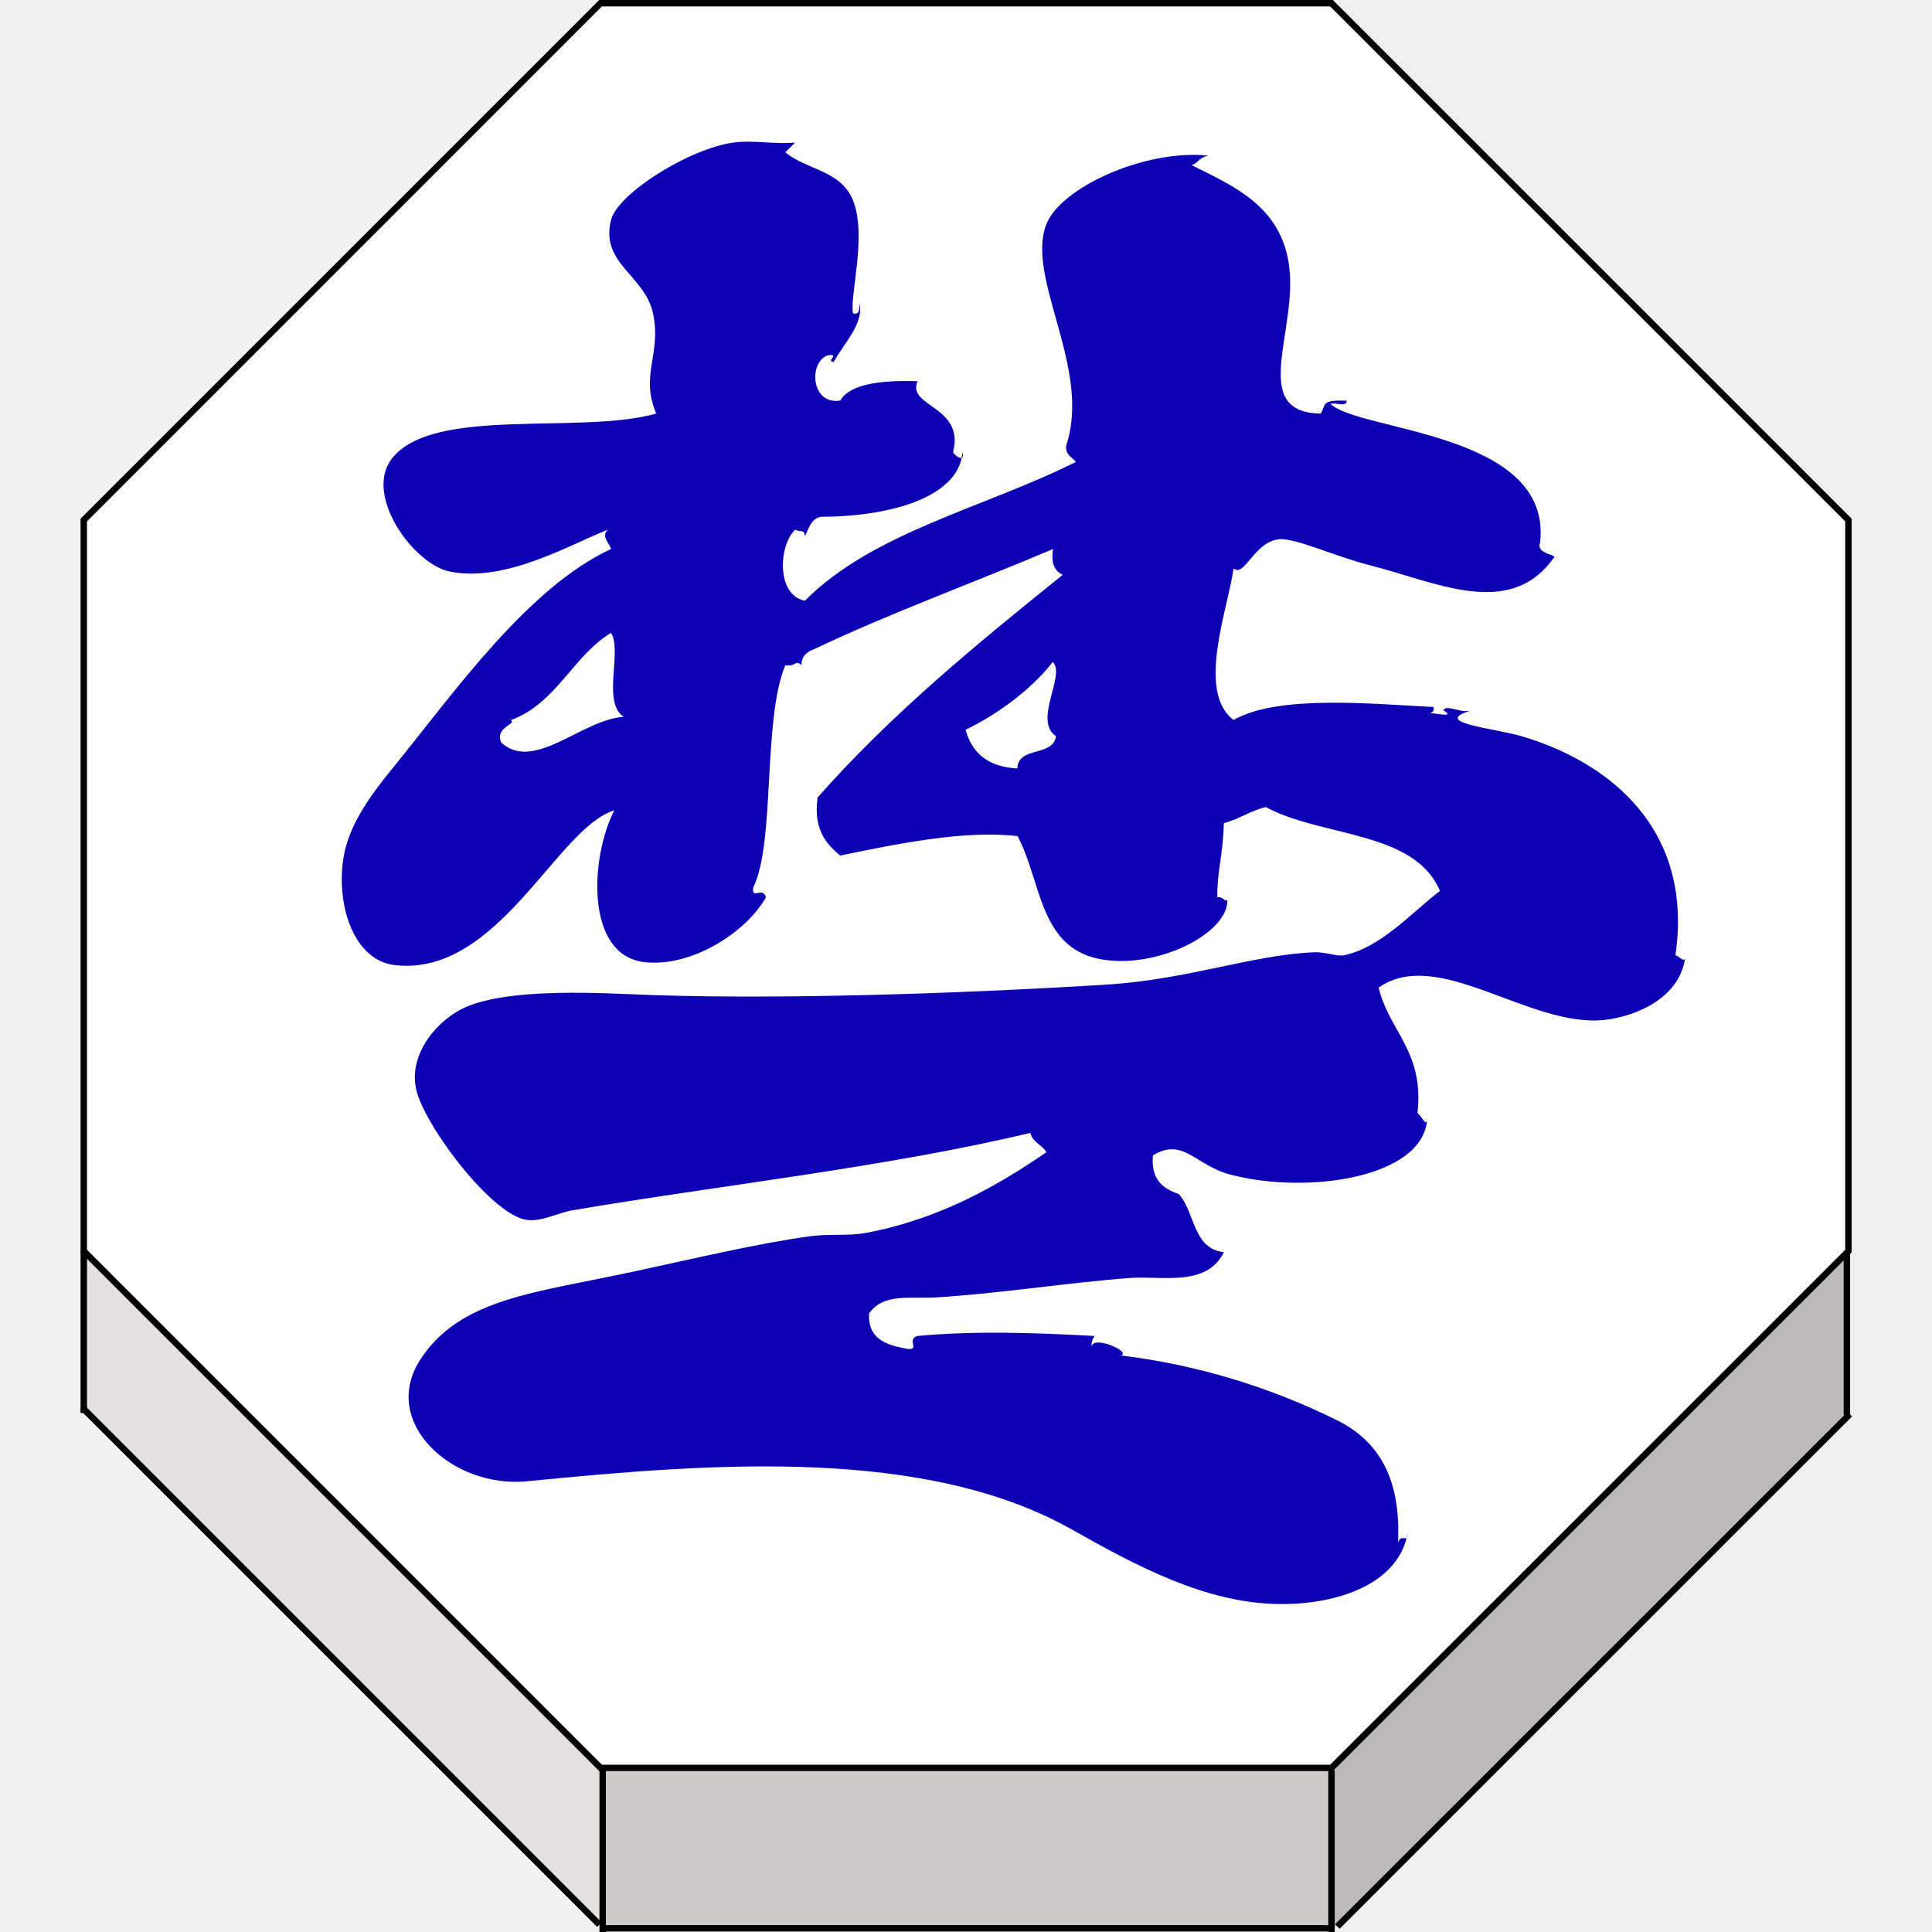
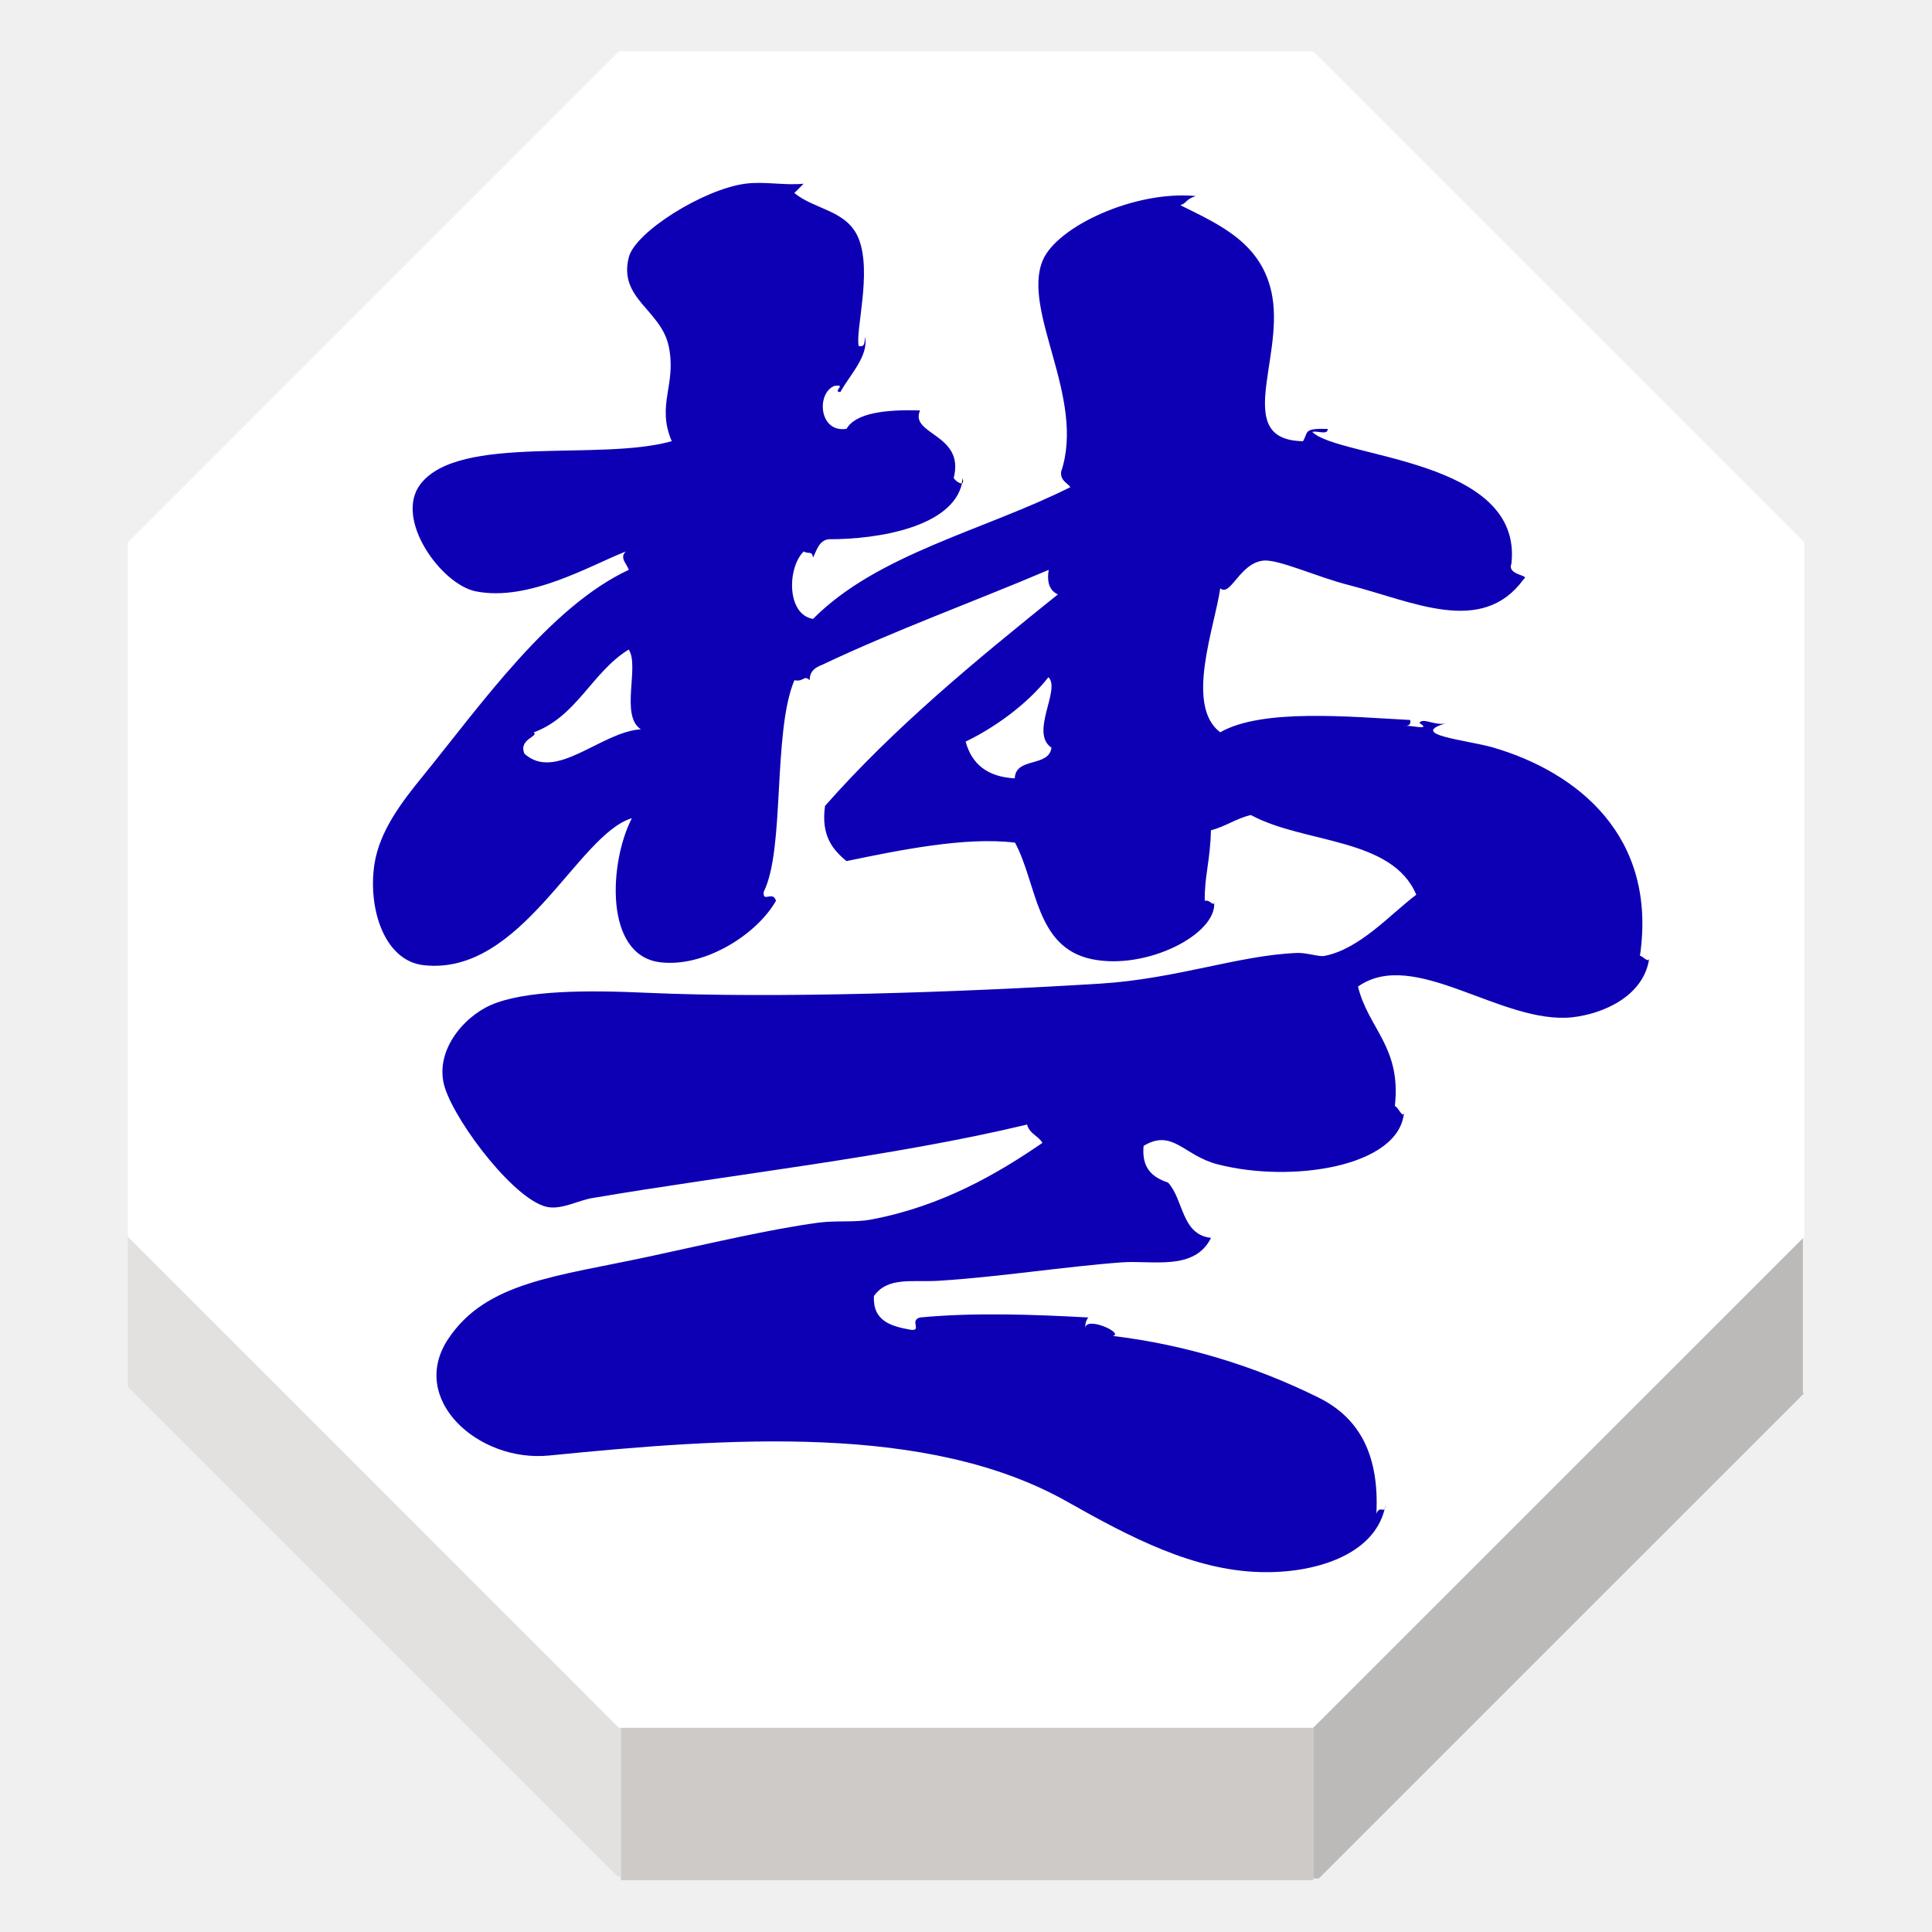
<svg xmlns="http://www.w3.org/2000/svg" width="92" height="92" id="svg2" version="1.1">
  <defs id="defs10">
    <filter height="1.5" width="1.5" y="0" x="0" id="f1" color-interpolation-filters="sRGB">
      <feOffset id="feOffset3039" dy="0" dx="1" in="SourceAlpha" result="offOut" />
      <feGaussianBlur id="feGaussianBlur3041" stdDeviation="1" in="offOut" result="blurOut" />
    </filter>
    <linearGradient y2="1" x2="0" y1="0" x1="0" id="grad1">
      <stop id="stop3034" style="stop-color:rgb(255,255,255);stop-opacity:0.6" offset="20%" />
      <stop id="stop3036" style="stop-color:rgb(220,0,0);stop-opacity:0.5" offset="50%" />
    </linearGradient>
    <linearGradient y2="1" x2="0" y1="0" x1="0" id="grad0">
      <stop id="stop3029" style="stop-color:rgb(0,0,0);stop-opacity:0.3" offset="20%" />
      <stop id="stop3031" style="stop-color:rgb(0,0,0);stop-opacity:0.6" offset="100%" />
    </linearGradient>
    <filter style="color-interpolation-filters:sRGB;" id="filter18479">
      <feFlood flood-opacity="1" flood-color="rgb(91,93,90)" result="flood" id="feFlood18469" />
      <feComposite in="flood" in2="SourceGraphic" operator="in" result="composite1" id="feComposite18471" />
      <feGaussianBlur in="composite1" stdDeviation="0" result="blur" id="feGaussianBlur18473" />
      <feOffset dx="0" dy="4" result="offset" id="feOffset18475" />
      <feComposite in="SourceGraphic" in2="offset" operator="over" result="composite2" id="feComposite18477" />
    </filter>
    <filter style="color-interpolation-filters:sRGB" id="filter18479-1">
      <feFlood flood-opacity="1" flood-color="rgb(91,93,90)" result="flood" id="feFlood18469-6" />
      <feComposite in="flood" in2="SourceGraphic" operator="in" result="composite1" id="feComposite18471-2" />
      <feGaussianBlur in="composite1" stdDeviation="0" result="blur" id="feGaussianBlur18473-4" />
      <feOffset dx="0" dy="4" result="offset" id="feOffset18475-8" />
      <feComposite in="SourceGraphic" in2="offset" operator="over" result="composite2" id="feComposite18477-8" />
    </filter>
  </defs>
  <g id="layer1" style="display:inline">
-     <g transform="matrix(1.22303,0,0,1.22303,-350.2631,-702.418)" id="g3280">
-       <g id="XMLID_21_">
-         <g id="g3250">
-           <polygon style="fill:#ffffff" points="309.773,574.451 338.232,574.451 358.359,594.574 358.359,623.037 358.295,623.102 338.232,643.16 309.855,643.16 309.773,643.16 289.651,623.037 289.651,594.574 " id="polygon3242" />
-           <polygon style="fill:#bcbab8" points="358.342,629.457 338.461,649.334 338.232,649.334 338.232,643.246 338.232,643.16 358.295,623.102 358.299,623.105 358.299,629.414 " id="polygon3244" />
-           <polygon style="fill:#cecac8" points="338.232,643.16 338.232,643.246 338.232,649.334 338.232,649.406 338.176,649.406 309.867,649.406 309.855,649.406 309.855,649.262 309.855,643.246 309.855,643.16 " id="polygon3246" />
-           <polygon style="fill:#e2e1e0" points="309.855,649.262 309.727,649.262 289.651,629.186 289.651,623.037 309.773,643.16 309.855,643.16 309.855,643.246 " id="polygon3248" />
+     <g transform="matrix(1.161879,0,0,1.161879,-330.45,-664.9972)" id="g3280" style="stroke:none">
+       <g id="XMLID_21_" style="stroke:none">
+         <g id="g3250" style="stroke:none">
+           <polygon style="fill:#ffffff;stroke:none" points="358.359,623.037 358.295,623.102 338.232,643.16 309.855,643.16 309.773,643.16 289.651,623.037 289.651,594.574 309.773,574.451 338.232,574.451 358.359,594.574 " id="polygon3242" />
+           <polygon style="fill:#bcbab8;stroke:none" points="338.232,643.246 338.232,643.16 358.295,623.102 358.299,623.105 358.299,629.414 358.342,629.457 338.461,649.334 338.232,649.334 " id="polygon3244" />
+           <polygon style="fill:#cecac8;stroke:none" points="338.232,649.406 338.176,649.406 309.867,649.406 309.855,649.406 309.855,649.262 309.855,643.246 309.855,643.16 338.232,643.16 338.232,643.246 338.232,649.334 " id="polygon3246" />
+           <polygon style="fill:#e2e1e0;stroke:none" points="289.651,623.037 309.773,643.16 309.855,643.16 309.855,643.246 309.855,649.262 309.727,649.262 289.651,629.186 " id="polygon3248" />
        </g>
-         <g id="g3268">
-           <polygon style="fill:none;stroke:#000000;stroke-width:0.25" points="358.295,623.102 338.232,643.16 309.855,643.16 309.773,643.16 289.651,623.037 289.651,594.574 309.773,574.451 338.232,574.451 358.359,594.574 358.359,623.037 " id="polygon3252" />
-           <polyline style="fill:none;stroke:#000000;stroke-width:0.25" points="289.651,623.037 289.651,629.186 289.651,629.342    " id="polyline3254" />
-           <polyline style="fill:none;stroke:#000000;stroke-width:0.25" points="309.855,643.246 309.855,649.262 309.855,649.406      309.855,649.549    " id="polyline3256" />
-           <polyline style="fill:none;stroke:#000000;stroke-width:0.25" points="338.232,643.246 338.232,649.334 338.232,649.406      338.232,649.549    " id="polyline3258" />
-           <line style="fill:none;stroke:#000000;stroke-width:0.25;stroke-miterlimit:4;stroke-dasharray:none" x1="358.299" y1="623.105" x2="358.299" y2="629.414" id="line3260" />
-           <polyline style="fill:none;stroke:#000000;stroke-width:0.25;stroke-miterlimit:4;stroke-dasharray:none" points="289.589,629.125 289.651,629.186 309.727,649.262    " id="polyline3262" />
-           <polyline style="fill:none;stroke:#000000;stroke-width:0.25;stroke-miterlimit:4;stroke-dasharray:none" points="338.461,649.334 358.342,629.457 358.41,629.385    " id="polyline3264" />
-           <line style="fill:none;stroke:#000000;stroke-width:0.25;stroke-miterlimit:4;stroke-dasharray:none" x1="309.867" y1="649.406" x2="338.176" y2="649.406" id="line3266" />
+         <g id="g3268" style="stroke:none">
+           <polygon style="fill:none;stroke:none;stroke-width:0.25" points="309.773,643.16 289.651,623.037 289.651,594.574 309.773,574.451 338.232,574.451 358.359,594.574 358.359,623.037 358.295,623.102 338.232,643.16 309.855,643.16 " id="polygon3252" />
+           <polyline style="fill:none;stroke:none;stroke-width:0.25" points="289.651,623.037 289.651,629.186 289.651,629.342    " id="polyline3254" />
+           <polyline style="fill:none;stroke:none;stroke-width:0.25" points="309.855,643.246 309.855,649.262 309.855,649.406      309.855,649.549    " id="polyline3256" />
+           <polyline style="fill:none;stroke:none;stroke-width:0.25" points="338.232,643.246 338.232,649.334 338.232,649.406      338.232,649.549    " id="polyline3258" />
+           <line style="fill:none;stroke:none;stroke-width:0.25;stroke-miterlimit:4;stroke-dasharray:none" x1="358.299" y1="623.105" x2="358.299" y2="629.414" id="line3260" />
+           <polyline style="fill:none;stroke:none;stroke-width:0.25;stroke-miterlimit:4;stroke-dasharray:none" points="289.589,629.125 289.651,629.186 309.727,649.262    " id="polyline3262" />
+           <polyline style="fill:none;stroke:none;stroke-width:0.25;stroke-miterlimit:4;stroke-dasharray:none" points="338.461,649.334 358.342,629.457 358.41,629.385    " id="polyline3264" />
+           <line style="fill:none;stroke:none;stroke-width:0.25;stroke-miterlimit:4;stroke-dasharray:none" x1="309.867" y1="649.406" x2="338.176" y2="649.406" id="line3266" />
        </g>
      </g>
-       <g id="XMLID_17_">
-         <g id="g3277">
-           <path style="fill:#0d00b4;fill-opacity:1" d="m 342.037,602.1 c -0.039,0 -0.068,0.004 -0.09,0.016 0.03,-0.007 0.059,-0.007 0.09,-0.016 z m -13.152,24.687 c 0.021,-0.529 1.619,0.205 1.133,0.313 2.957,0.355 5.813,1.23 8.412,2.516 1.785,0.875 2.504,2.475 2.391,4.771 0.109,-0.301 0.266,-0.1 0.338,-0.191 -0.463,1.9 -2.893,2.646 -5.107,2.581 -2.734,-0.075 -5.311,-1.418 -7.912,-2.89 -5.688,-3.211 -13.854,-2.621 -21.223,-1.887 -2.906,0.291 -5.778,-2.303 -4.142,-4.771 1.56,-2.354 4.437,-2.563 8.29,-3.395 2.365,-0.508 4.877,-1.109 6.904,-1.379 0.725,-0.095 1.473,0 2.133,-0.125 2.896,-0.539 5.203,-1.886 7.031,-3.143 -0.166,-0.291 -0.539,-0.377 -0.627,-0.752 -5.586,1.338 -12.15,2.047 -17.836,3.016 -0.527,0.088 -1.182,0.447 -1.755,0.375 -1.313,-0.162 -3.787,-3.395 -4.27,-4.895 -0.462,-1.444 0.714,-2.881 1.885,-3.395 1.419,-0.615 4,-0.611 6.402,-0.5 5.268,0.236 12.789,-0.016 18.584,-0.377 3.107,-0.195 5.654,-1.158 8.039,-1.256 0.396,-0.02 0.916,0.166 1.129,0.122 1.453,-0.271 2.729,-1.728 3.771,-2.509 -0.992,-2.359 -4.611,-2.086 -6.777,-3.266 -0.609,0.141 -1.039,0.469 -1.639,0.627 -0.029,1.272 -0.271,1.885 -0.252,2.885 0.205,-0.033 0.223,0.121 0.377,0.129 -0.004,-0.029 0,-0.057 0.006,-0.086 0.152,1.313 -2.764,2.822 -5.021,2.35 -2.307,-0.486 -2.227,-3.078 -3.139,-4.773 -2.053,-0.252 -4.787,0.318 -6.908,0.756 -0.574,-0.477 -1.047,-1.047 -0.879,-2.262 2.848,-3.229 6.178,-5.963 9.543,-8.668 -0.313,-0.146 -0.465,-0.453 -0.375,-1.006 -3.086,1.313 -6.313,2.479 -9.293,3.895 -0.275,0.104 -0.5,0.252 -0.504,0.629 -0.236,-0.234 -0.229,0.076 -0.627,0 -0.895,2.139 -0.379,6.916 -1.254,8.664 -0.059,0.486 0.375,-0.063 0.5,0.375 -0.799,1.406 -2.969,2.754 -4.771,2.516 -2.283,-0.305 -2.063,-4.107 -1.135,-5.902 -2.234,0.67 -4.515,6.479 -8.536,6.025 -1.607,-0.18 -2.291,-2.32 -2.015,-4.143 0.215,-1.369 1.12,-2.547 2.015,-3.643 2.351,-2.896 5.176,-6.912 8.411,-8.418 -0.088,-0.256 -0.396,-0.496 -0.122,-0.752 -1.444,0.563 -3.979,2.072 -6.155,1.633 -1.415,-0.285 -3.359,-2.971 -2.261,-4.395 1.59,-2.063 7.342,-0.92 10.297,-1.758 -0.643,-1.504 0.213,-2.318 -0.125,-3.895 -0.324,-1.504 -2.068,-1.939 -1.635,-3.643 0.268,-1.043 3.064,-2.787 4.771,-3.014 0.771,-0.104 1.615,0.078 2.393,0 -0.123,0.129 -0.248,0.252 -0.379,0.377 0.813,0.691 2.17,0.695 2.639,1.881 0.551,1.39 -0.15,3.791 0,4.396 0.27,0.057 0.236,-0.18 0.252,-0.375 0.18,0.766 -0.654,1.604 -1.004,2.258 -0.355,0 0.299,-0.344 -0.254,-0.248 -0.742,0.311 -0.619,1.936 0.506,1.756 0.375,-0.65 1.607,-0.799 3.012,-0.752 -0.438,1.004 1.844,0.953 1.381,2.762 0.035,0.091 0.24,0.252 0.34,0.225 -0.395,1.775 -3.396,2.299 -5.48,2.291 -0.393,0.07 -0.473,0.453 -0.627,0.752 -0.039,-0.299 -0.169,-0.125 -0.378,-0.252 -0.666,0.627 -0.729,2.575 0.378,2.766 2.646,-2.668 7.01,-3.625 10.549,-5.402 -0.145,-0.191 -0.41,-0.262 -0.381,-0.629 1.018,-3.021 -1.625,-6.582 -0.753,-8.664 0.579,-1.381 3.763,-2.875 6.274,-2.637 -0.44,0.148 -0.334,0.262 -0.631,0.377 1.604,0.799 3.402,1.561 3.771,3.771 0.433,2.605 -1.61,5.854 1.253,5.9 0.227,-0.379 0,-0.533 1.01,-0.504 0.021,0.273 -0.449,0.058 -0.629,0.125 1.094,1.082 8.65,1.084 8.16,5.402 -0.188,0.484 0.79,0.453 0.504,0.629 -1.709,2.363 -4.568,0.904 -7.16,0.246 -1.313,-0.332 -2.898,-1.072 -3.513,-1.004 -0.974,0.105 -1.339,1.5 -1.765,1.135 -0.221,1.582 -1.457,4.803 0,5.901 1.729,-0.991 5.344,-0.63 7.785,-0.505 0.037,0.166 -0.043,0.219 -0.15,0.238 0.296,0.004 1.016,0.188 0.527,-0.115 0.141,-0.248 0.68,0.154 1.131,0 -1.68,0.48 0.801,0.693 1.888,1.004 3.438,1.006 6.743,3.617 6.021,8.541 0.115,-0.004 0.309,0.281 0.377,0.128 -0.236,1.538 -1.897,2.247 -3.139,2.388 -2.914,0.313 -6.486,-2.883 -8.793,-1.258 0.416,1.719 1.787,2.482 1.51,4.896 0.123,0.021 0.338,0.553 0.377,0.252 -0.176,2.252 -4.65,2.92 -7.656,2.133 -1.371,-0.355 -1.828,-1.469 -3.018,-0.752 -0.09,0.93 0.377,1.295 1.004,1.506 0.643,0.701 0.543,2.139 1.76,2.264 -0.678,1.367 -2.396,0.914 -3.645,1.004 -2.406,0.178 -5.059,0.604 -7.535,0.756 -1.086,0.063 -2.066,-0.172 -2.637,0.623 -0.053,1.018 0.689,1.24 1.508,1.385 0.482,0.052 -0.064,-0.375 0.377,-0.504 2.213,-0.213 4.672,-0.123 6.906,0 -0.096,0.104 -0.133,0.253 -0.133,0.444 z m -1.381,-23.799 c -0.902,-0.605 0.395,-2.391 -0.125,-2.887 -0.896,1.146 -2.262,2.096 -3.393,2.639 0.248,0.92 0.893,1.449 2.014,1.506 0.033,-0.885 1.4,-0.439 1.504,-1.258 z m -16.828,-0.752 c -0.863,-0.553 -0.043,-2.604 -0.5,-3.268 -1.504,0.925 -2.119,2.74 -3.894,3.396 0.239,0.162 -0.642,0.27 -0.376,0.875 1.285,1.161 3.133,-0.899 4.77,-1.003 z" id="path3271" />
-           <path d="m 341.156,634.188 c 0.021,-0.061 0.027,-0.119 0.037,-0.18 -0.004,0.094 -0.015,0.15 -0.037,0.18 z" id="path3273" />
-           <path d="m 323.861,591.939 c 0.039,0.148 0.014,0.209 -0.039,0.223 0.024,-0.072 0.032,-0.144 0.039,-0.223 z" id="path3275" />
+       <g id="XMLID_17_" style="stroke:none">
+         <g id="g3277" style="stroke:none">
+           <path style="fill:#0d00b4;fill-opacity:1;stroke:none" d="m 342.037,602.1 c -0.039,0 -0.068,0.004 -0.09,0.016 0.03,-0.007 0.059,-0.007 0.09,-0.016 z m -13.152,24.687 c 0.021,-0.529 1.619,0.205 1.133,0.313 2.957,0.355 5.813,1.23 8.412,2.516 1.785,0.875 2.504,2.475 2.391,4.771 0.109,-0.301 0.266,-0.1 0.338,-0.191 -0.463,1.9 -2.893,2.646 -5.107,2.581 -2.734,-0.075 -5.311,-1.418 -7.912,-2.89 -5.688,-3.211 -13.854,-2.621 -21.223,-1.887 -2.906,0.291 -5.778,-2.303 -4.142,-4.771 1.56,-2.354 4.437,-2.563 8.29,-3.395 2.365,-0.508 4.877,-1.109 6.904,-1.379 0.725,-0.095 1.473,0 2.133,-0.125 2.896,-0.539 5.203,-1.886 7.031,-3.143 -0.166,-0.291 -0.539,-0.377 -0.627,-0.752 -5.586,1.338 -12.15,2.047 -17.836,3.016 -0.527,0.088 -1.182,0.447 -1.755,0.375 -1.313,-0.162 -3.787,-3.395 -4.27,-4.895 -0.462,-1.444 0.714,-2.881 1.885,-3.395 1.419,-0.615 4,-0.611 6.402,-0.5 5.268,0.236 12.789,-0.016 18.584,-0.377 3.107,-0.195 5.654,-1.158 8.039,-1.256 0.396,-0.02 0.916,0.166 1.129,0.122 1.453,-0.271 2.729,-1.728 3.771,-2.509 -0.992,-2.359 -4.611,-2.086 -6.777,-3.266 -0.609,0.141 -1.039,0.469 -1.639,0.627 -0.029,1.272 -0.271,1.885 -0.252,2.885 0.205,-0.033 0.223,0.121 0.377,0.129 -0.004,-0.029 0,-0.057 0.006,-0.086 0.152,1.313 -2.764,2.822 -5.021,2.35 -2.307,-0.486 -2.227,-3.078 -3.139,-4.773 -2.053,-0.252 -4.787,0.318 -6.908,0.756 -0.574,-0.477 -1.047,-1.047 -0.879,-2.262 2.848,-3.229 6.178,-5.963 9.543,-8.668 -0.313,-0.146 -0.465,-0.453 -0.375,-1.006 -3.086,1.313 -6.313,2.479 -9.293,3.895 -0.275,0.104 -0.5,0.252 -0.504,0.629 -0.236,-0.234 -0.229,0.076 -0.627,0 -0.895,2.139 -0.379,6.916 -1.254,8.664 -0.059,0.486 0.375,-0.063 0.5,0.375 -0.799,1.406 -2.969,2.754 -4.771,2.516 -2.283,-0.305 -2.063,-4.107 -1.135,-5.902 -2.234,0.67 -4.515,6.479 -8.536,6.025 -1.607,-0.18 -2.291,-2.32 -2.015,-4.143 0.215,-1.369 1.12,-2.547 2.015,-3.643 2.351,-2.896 5.176,-6.912 8.411,-8.418 -0.088,-0.256 -0.396,-0.496 -0.122,-0.752 -1.444,0.563 -3.979,2.072 -6.155,1.633 -1.415,-0.285 -3.359,-2.971 -2.261,-4.395 1.59,-2.063 7.342,-0.92 10.297,-1.758 -0.643,-1.504 0.213,-2.318 -0.125,-3.895 -0.324,-1.504 -2.068,-1.939 -1.635,-3.643 0.268,-1.043 3.064,-2.787 4.771,-3.014 0.771,-0.104 1.615,0.078 2.393,0 -0.123,0.129 -0.248,0.252 -0.379,0.377 0.813,0.691 2.17,0.695 2.639,1.881 0.551,1.39 -0.15,3.791 0,4.396 0.27,0.057 0.236,-0.18 0.252,-0.375 0.18,0.766 -0.654,1.604 -1.004,2.258 -0.355,0 0.299,-0.344 -0.254,-0.248 -0.742,0.311 -0.619,1.936 0.506,1.756 0.375,-0.65 1.607,-0.799 3.012,-0.752 -0.438,1.004 1.844,0.953 1.381,2.762 0.035,0.091 0.24,0.252 0.34,0.225 -0.395,1.775 -3.396,2.299 -5.48,2.291 -0.393,0.07 -0.473,0.453 -0.627,0.752 -0.039,-0.299 -0.169,-0.125 -0.378,-0.252 -0.666,0.627 -0.729,2.575 0.378,2.766 2.646,-2.668 7.01,-3.625 10.549,-5.402 -0.145,-0.191 -0.41,-0.262 -0.381,-0.629 1.018,-3.021 -1.625,-6.582 -0.753,-8.664 0.579,-1.381 3.763,-2.875 6.274,-2.637 -0.44,0.148 -0.334,0.262 -0.631,0.377 1.604,0.799 3.402,1.561 3.771,3.771 0.433,2.605 -1.61,5.854 1.253,5.9 0.227,-0.379 0,-0.533 1.01,-0.504 0.021,0.273 -0.449,0.058 -0.629,0.125 1.094,1.082 8.65,1.084 8.16,5.402 -0.188,0.484 0.79,0.453 0.504,0.629 -1.709,2.363 -4.568,0.904 -7.16,0.246 -1.313,-0.332 -2.898,-1.072 -3.513,-1.004 -0.974,0.105 -1.339,1.5 -1.765,1.135 -0.221,1.582 -1.457,4.803 0,5.901 1.729,-0.991 5.344,-0.63 7.785,-0.505 0.037,0.166 -0.043,0.219 -0.15,0.238 0.296,0.004 1.016,0.188 0.527,-0.115 0.141,-0.248 0.68,0.154 1.131,0 -1.68,0.48 0.801,0.693 1.888,1.004 3.438,1.006 6.743,3.617 6.021,8.541 0.115,-0.004 0.309,0.281 0.377,0.128 -0.236,1.538 -1.897,2.247 -3.139,2.388 -2.914,0.313 -6.486,-2.883 -8.793,-1.258 0.416,1.719 1.787,2.482 1.51,4.896 0.123,0.021 0.338,0.553 0.377,0.252 -0.176,2.252 -4.65,2.92 -7.656,2.133 -1.371,-0.355 -1.828,-1.469 -3.018,-0.752 -0.09,0.93 0.377,1.295 1.004,1.506 0.643,0.701 0.543,2.139 1.76,2.264 -0.678,1.367 -2.396,0.914 -3.645,1.004 -2.406,0.178 -5.059,0.604 -7.535,0.756 -1.086,0.063 -2.066,-0.172 -2.637,0.623 -0.053,1.018 0.689,1.24 1.508,1.385 0.482,0.052 -0.064,-0.375 0.377,-0.504 2.213,-0.213 4.672,-0.123 6.906,0 -0.096,0.104 -0.133,0.253 -0.133,0.444 z m -1.381,-23.799 c -0.902,-0.605 0.395,-2.391 -0.125,-2.887 -0.896,1.146 -2.262,2.096 -3.393,2.639 0.248,0.92 0.893,1.449 2.014,1.506 0.033,-0.885 1.4,-0.439 1.504,-1.258 z m -16.828,-0.752 c -0.863,-0.553 -0.043,-2.604 -0.5,-3.268 -1.504,0.925 -2.119,2.74 -3.894,3.396 0.239,0.162 -0.642,0.27 -0.376,0.875 1.285,1.161 3.133,-0.899 4.77,-1.003 z" id="path3271" />
+           <path d="m 341.156,634.188 c 0.021,-0.061 0.027,-0.119 0.037,-0.18 -0.004,0.094 -0.015,0.15 -0.037,0.18 z" id="path3273" style="stroke:none" />
+           <path d="m 323.861,591.939 c 0.039,0.148 0.014,0.209 -0.039,0.223 0.024,-0.072 0.032,-0.144 0.039,-0.223 z" id="path3275" style="stroke:none" />
        </g>
      </g>
    </g>
    <g transform="translate(-122.6477,-947.9227)" style="font-style:normal;font-weight:normal;font-size:40px;line-height:125%;font-family:Sans;letter-spacing:0px;word-spacing:0px;fill:#b40000;fill-opacity:1;stroke:none" id="text2985-2" />
  </g>
  <g id="layer2" style="display:inline" />
</svg>
